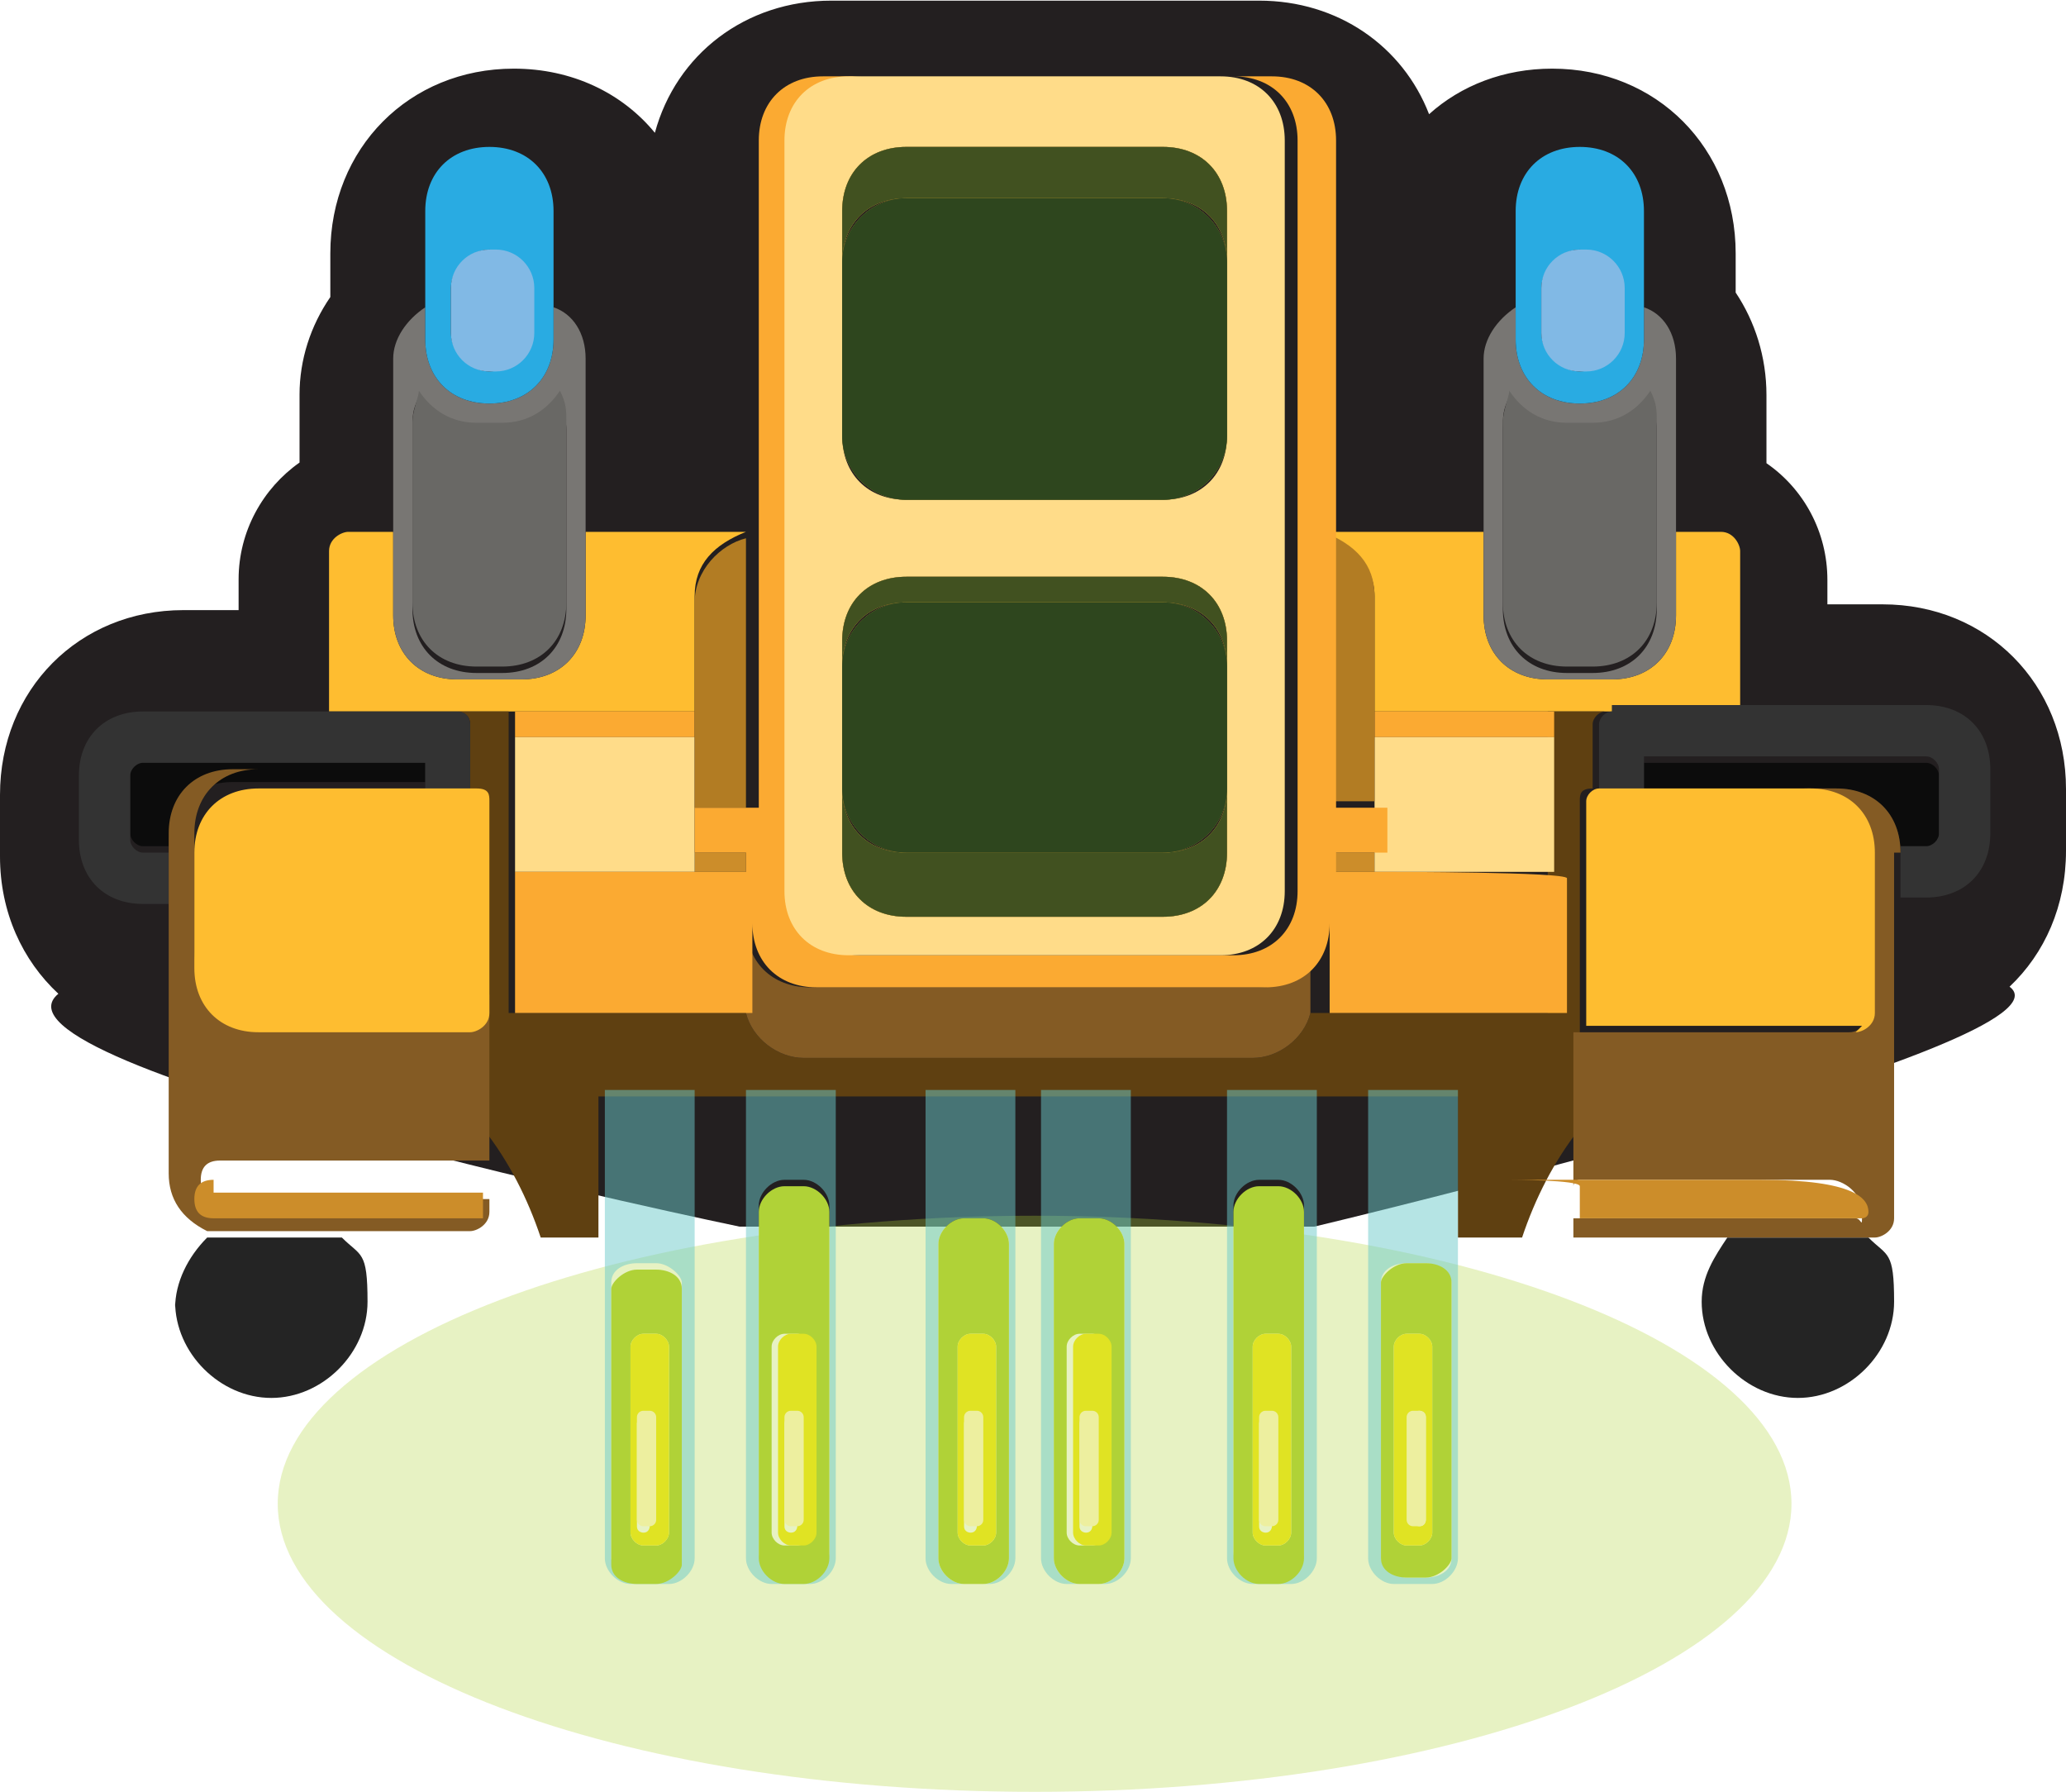
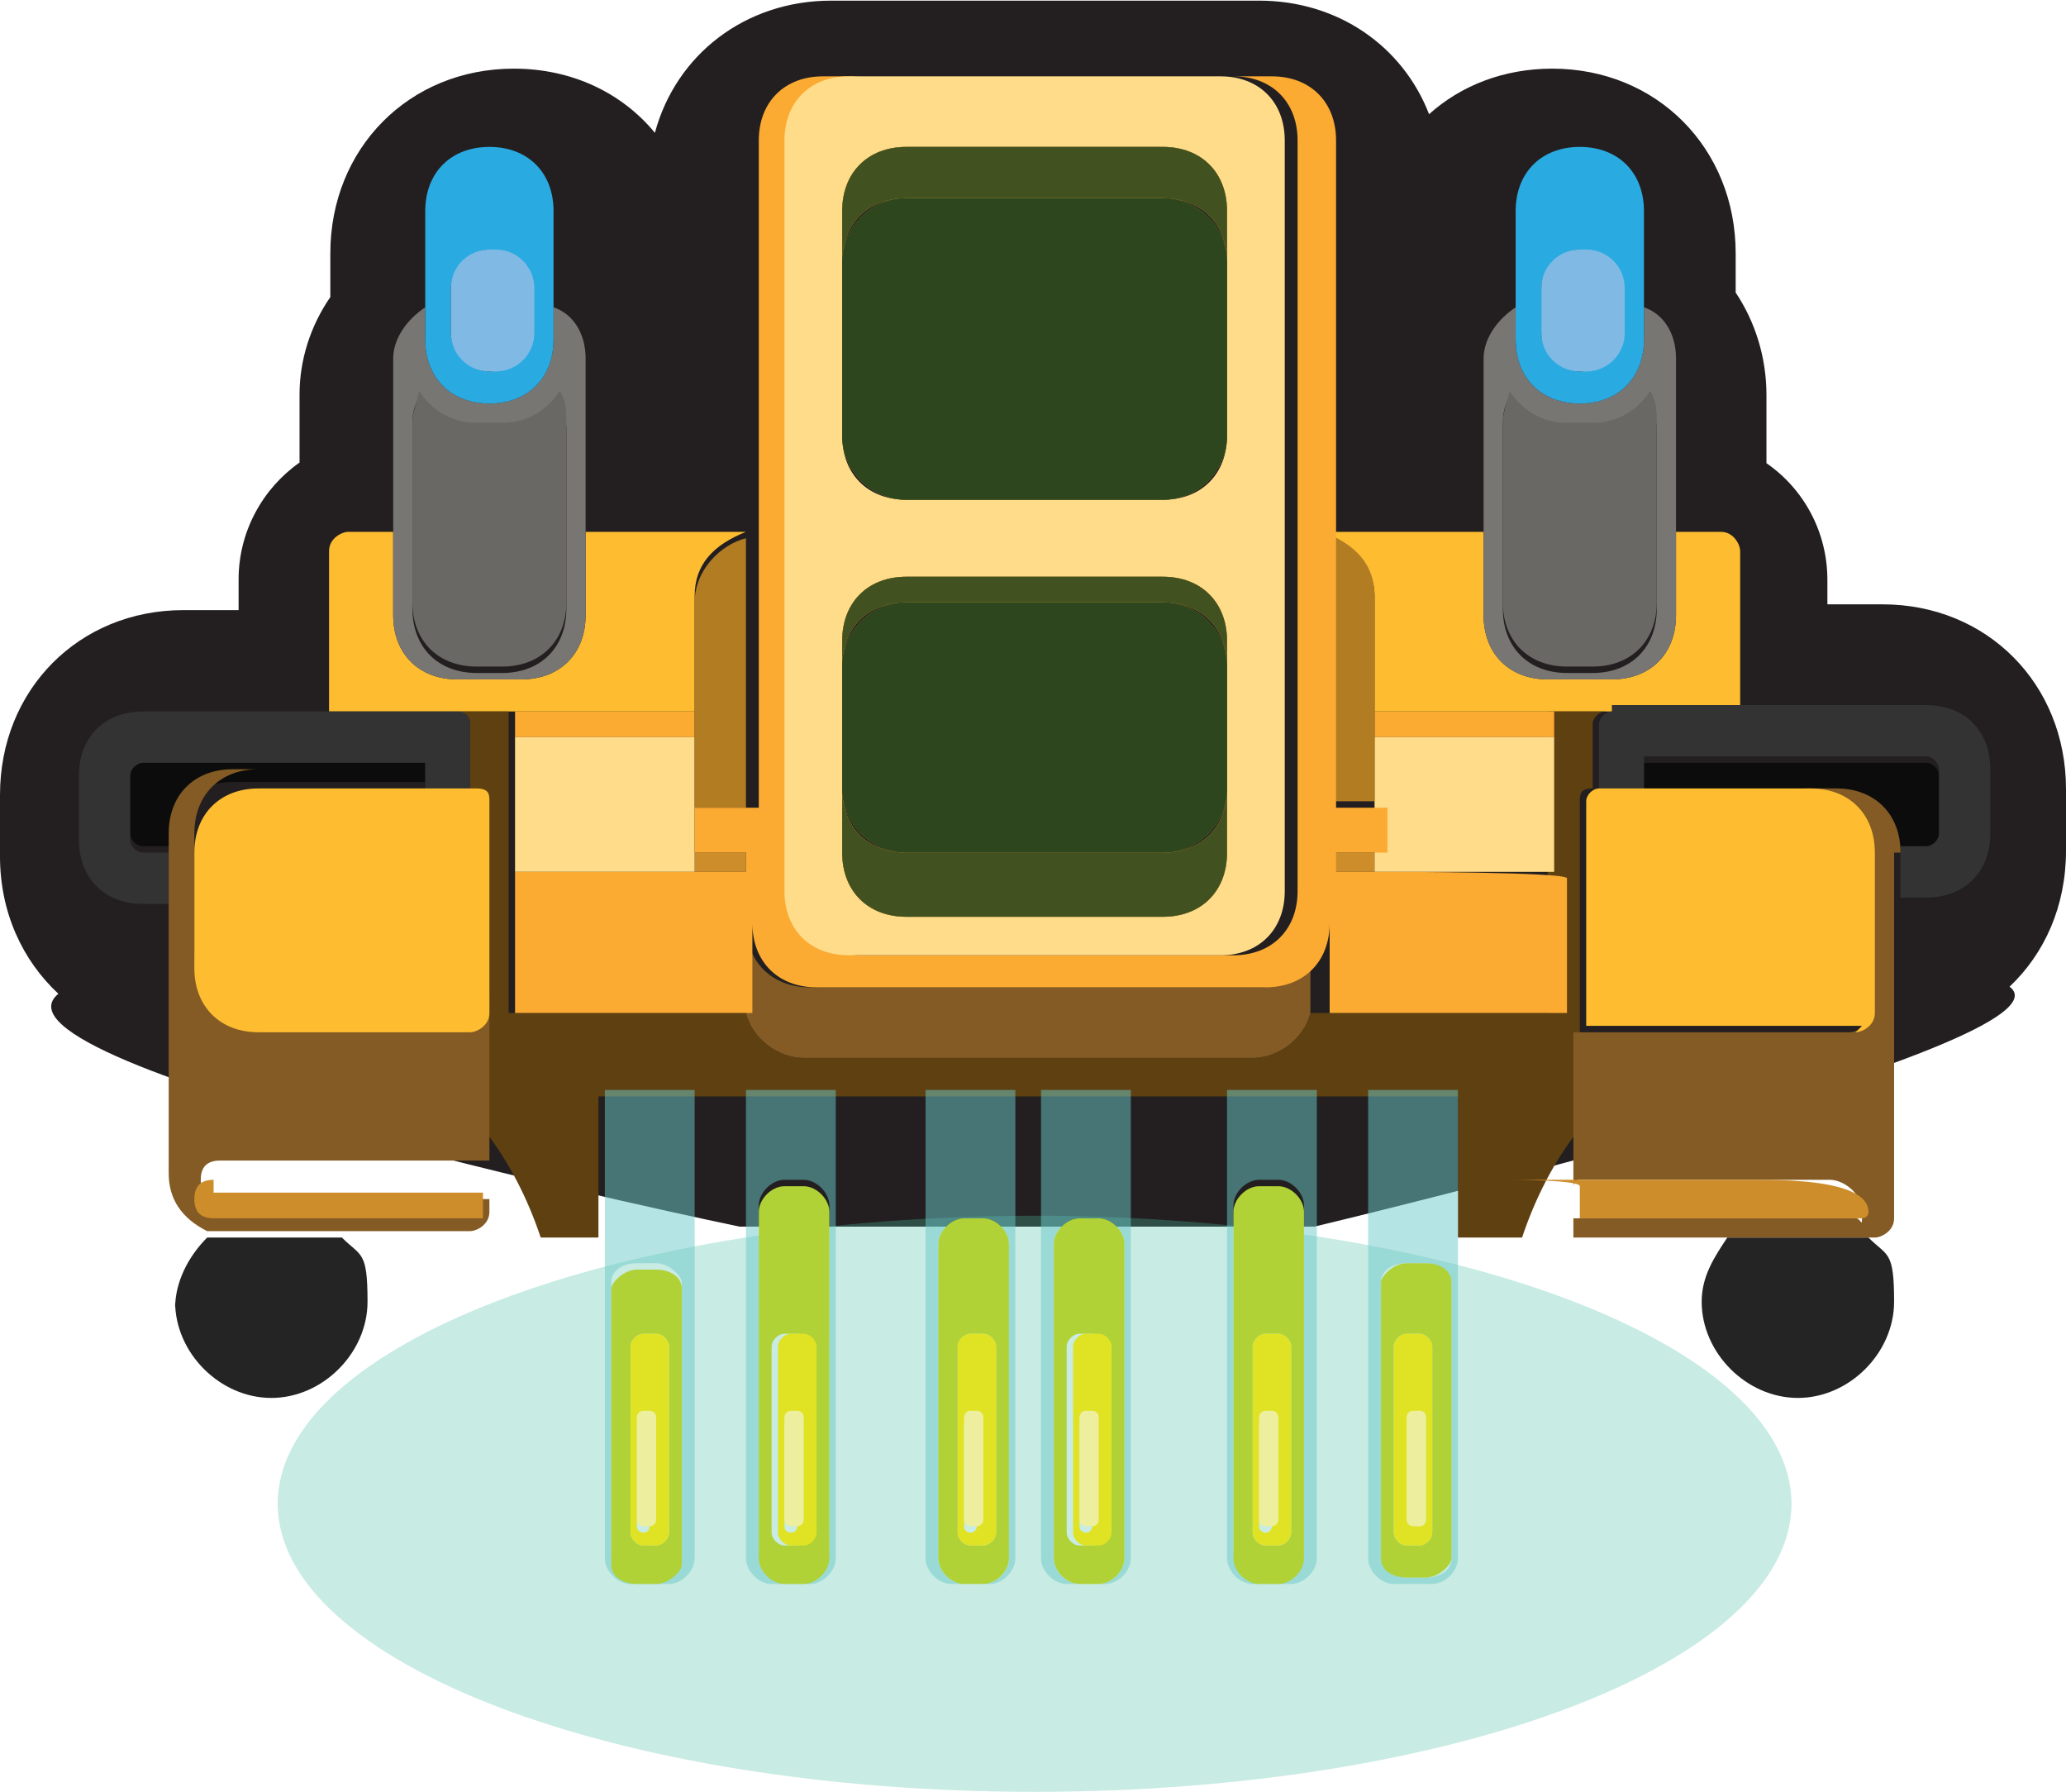
<svg xmlns="http://www.w3.org/2000/svg" id="Layer_2" overflow="visible" data-name="Layer 2" viewBox="0 0 32.21 27.93">
  <defs>
    <style>
      .cls-1 {
        fill: #2c451e;
        opacity: .9;
      }

      .cls-1, .cls-2, .cls-3 {
        isolation: isolate;
      }

      .cls-4 {
        fill: #5f4011;
      }

      .cls-5 {
-         opacity: .3;
-       }
- 
-       .cls-5, .cls-6 {
-         fill: #b0d237;
-       }
- 
-       .cls-7 {
        fill: #696865;
      }

      .cls-2 {
        fill: #6bc9ca;
        opacity: .5;
      }

-       .cls-8 {
+       .cls-6 {
        fill: #fbaa32;
      }

-       .cls-9 {
+       .cls-7 {
+         fill: #b0d237;
+       }
+ 
+       .cls-8 {
        fill: #845b24;
      }

-       .cls-10 {
+       .cls-9 {
        fill: #edef9f;
      }

+       .cls-10 {
+         fill: #242424;
+       }
+ 
      .cls-11 {
-         fill: #242424;
+         fill: #47bda1;
+         opacity: .3;
      }

      .cls-12 {
        fill: #787673;
      }

      .cls-13 {
        fill: #cc8d2a;
      }

      .cls-3 {
        fill: #231f20;
      }

      .cls-14 {
        fill: #29abe2;
      }

      .cls-15 {
        fill: #0c0c0c;
      }

      .cls-16 {
        fill: #febd30;
      }

      .cls-17 {
        fill: #b27c23;
      }

      .cls-18 {
        fill: #81b9e5;
      }

      .cls-19 {
        fill: #333;
      }

      .cls-20 {
        fill: #e0e323;
      }

      .cls-21 {
        fill: #ffdc89;
      }
    </style>
  </defs>
  <g id="Layer_1-2" data-name="Layer 1">
    <g>
      <path class="cls-3" d="M.91,15.49c-.56-.52-.91-1.27-.91-2.14v-.96c0-1.64,1.23-2.88,2.86-2.88h.86v-.48c0-.75.38-1.42.95-1.82v-1.06c0-.54.17-1.07.48-1.52v-.68c0-1.64,1.23-2.88,2.86-2.88.91,0,1.69.38,2.2,1,.33-1.22,1.41-2.06,2.75-2.06h6.67c1.23,0,2.24.71,2.65,1.77.5-.45,1.17-.71,1.92-.71,1.63,0,2.86,1.24,2.86,2.88v.61c.3.45.48,1,.48,1.6v1.06c.58.4.95,1.07.95,1.82v.38h.86c1.63,0,2.86,1.24,2.86,2.88v.96c0,.86-.33,1.6-.88,2.12,1.18.88-10.84,3.74-10.84,3.74h-8.96S-.48,16.63.91,15.49Z" />
-       <ellipse class="cls-5" cx="16.13" cy="23.44" rx="11.8" ry="4.49" />
+       <ellipse class="cls-11" cx="16.13" cy="23.44" rx="11.8" ry="4.49" />
      <path class="cls-16" d="M21.43,9.29v1.8h5.7v-2.5c0-.1-.1-.3-.3-.3h-.7v1.3c0,.6-.4,1-1,1h-1c-.6,0-1-.4-1-1v-1.3h-2.5c.4.2.8.5.8,1Z" />
      <path class="cls-16" d="M8.03,11.09h2.8v-1.8c0-.5.3-.8.8-1h-2.5v1.3c0,.6-.4,1-1,1h-1c-.6,0-1-.4-1-1v-1.3h-.7c-.1,0-.3.1-.3.3v2.5h2.9Z" />
      <path class="cls-4" d="M24.63,17.49v-5c0-.1,0-.2.2-.2v-1c0-.1.1-.2.2-.2h-.9v2.5h0v2.2h-3.7c-.1.4-.5.7-.9.7h-7c-.4,0-.8-.3-.9-.7h-3.7v-2.1h0v-2.6h-.8s.2,0,.2.2v1.1c.1,0,.2.1.2.2v5c.4.5.7,1.1.9,1.7h.9v-2.2h13.4v2.2h1c.2-.6.5-1.2.9-1.7v-.1Z" />
      <rect class="cls-13" x="10.83" y="13.29" width=".8" height=".3" />
      <rect class="cls-13" x="20.63" y="13.29" width=".8" height=".3" />
-       <path class="cls-11" d="M2.73,20.29c0,.8.7,1.5,1.5,1.5s1.5-.7,1.5-1.5-.1-.7-.4-1h-2.1c-.3.3-.5.7-.5,1.1v-.1Z" />
-       <path class="cls-11" d="M28.03,21.79c.8,0,1.5-.7,1.5-1.5s-.1-.7-.4-1h-2.2c-.2.3-.4.6-.4,1,0,.8.7,1.5,1.5,1.5Z" />
-       <rect class="cls-8" x="8.03" y="11.09" width="2.8" height=".4" />
-       <rect class="cls-8" x="21.43" y="11.09" width="2.8" height=".4" />
+       <path class="cls-10" d="M2.73,20.29c0,.8.7,1.5,1.5,1.5s1.5-.7,1.5-1.5-.1-.7-.4-1h-2.1c-.3.3-.5.7-.5,1.1v-.1Z" />
+       <path class="cls-10" d="M28.03,21.79c.8,0,1.5-.7,1.5-1.5s-.1-.7-.4-1h-2.2c-.2.3-.4.6-.4,1,0,.8.7,1.5,1.5,1.5Z" />
+       <rect class="cls-6" x="8.03" y="11.09" width="2.8" height=".4" />
+       <rect class="cls-6" x="21.43" y="11.09" width="2.8" height=".4" />
      <polygon class="cls-21" points="10.83 13.29 10.83 12.59 10.83 11.49 8.03 11.49 8.03 13.29 8.03 13.59 10.83 13.59 10.83 13.29" />
      <polygon class="cls-21" points="21.43 12.59 21.43 13.29 21.43 13.59 24.23 13.59 24.23 13.29 24.23 11.49 21.43 11.49 21.43 12.59" />
-       <path class="cls-9" d="M20.63,14.39c0,.6-.4,1-1,1h-7c-.6,0-1-.4-1-1v1.4c.1.4.5.7.9.7h7c.4,0,.8-.3.9-.7v-1.4h.2Z" />
+       <path class="cls-8" d="M20.63,14.39c0,.6-.4,1-1,1h-7c-.6,0-1-.4-1-1v1.4c.1.4.5.7.9.7h7c.4,0,.8-.3.9-.7v-1.4h.2Z" />
      <path class="cls-17" d="M21.43,11.09v-1.8c0-.5-.3-.8-.8-1v4.2h.8v-1.5.1Z" />
      <path class="cls-17" d="M10.83,12.59h.8v-4.2c-.4.1-.8.5-.8,1v3.3-.1Z" />
-       <path class="cls-8" d="M11.63,12.59h-.8v.7h.8v.3h-3.6v2.2h3.7v-1.4c0,.6.4,1,1,1h7c.6,0,1-.4,1-1v1.4h3.7v-2.1h0c0-.1-2.8-.1-2.8-.1h-.8v-.3h.8v-.7h-.8v-4.2h0V2.19c0-.6-.4-1-1-1h-.6c.6,0,1,.4,1,1v11.7c0,.6-.4,1-1,1h-5.8c-.6,0-1-.4-1-1V2.19c0-.6.4-1,1-1h-.6c-.6,0-1,.4-1,1v6.1h0v4.3h-.2Z" />
+       <path class="cls-6" d="M11.63,12.59h-.8v.7h.8v.3h-3.6v2.2h3.7v-1.4c0,.6.4,1,1,1h7c.6,0,1-.4,1-1v1.4h3.7v-2.1h0c0-.1-2.8-.1-2.8-.1h-.8v-.3h.8v-.7h-.8v-4.2h0V2.19c0-.6-.4-1-1-1h-.6c.6,0,1,.4,1,1v11.7c0,.6-.4,1-1,1h-5.8c-.6,0-1-.4-1-1V2.19c0-.6.4-1,1-1h-.6c-.6,0-1,.4-1,1v6.1h0v4.3h-.2Z" />
      <path class="cls-21" d="M12.23,2.19v11.7c0,.6.4,1,1,1h5.8c.6,0,1-.4,1-1V2.19c0-.6-.4-1-1-1h-5.8c-.6,0-1,.4-1,1ZM19.13,12.29v1c0,.6-.4,1-1,1h-4c-.6,0-1-.4-1-1v-3.3c0-.6.4-1,1-1h4c.6,0,1,.4,1,1v2.3ZM13.13,4.09v-.8c0-.6.4-1,1-1h4c.6,0,1,.4,1,1v3.5c0,.6-.4,1-1,1h-4c-.6,0-1-.4-1-1v-2.7Z" />
      <path class="cls-16" d="M14.13,3.09h4c.6,0,1,.4,1,1v-.8c0-.6-.4-1-1-1h-4c-.6,0-1,.4-1,1v.8c0-.6.4-1,1-1Z" />
      <path class="cls-1" d="M14.13,3.09h4c.6,0,1,.4,1,1v-.8c0-.6-.4-1-1-1h-4c-.6,0-1,.4-1,1v.8c0-.6.4-1,1-1Z" />
      <rect class="cls-16" x="13.13" y="3.09" width="6" height="4.7" rx="1" ry="1" />
      <rect class="cls-1" x="13.13" y="3.09" width="6" height="4.7" rx="1" ry="1" />
      <rect class="cls-1" x="13.13" y="3.09" width="6" height="4.7" rx="1" ry="1" />
      <path class="cls-16" d="M18.13,13.29h-4c-.6,0-1-.4-1-1v1c0,.6.4,1,1,1h4c.6,0,1-.4,1-1v-1c0,.6-.4,1-1,1Z" />
      <path class="cls-1" d="M18.13,13.29h-4c-.6,0-1-.4-1-1v1c0,.6.4,1,1,1h4c.6,0,1-.4,1-1v-1c0,.6-.4,1-1,1Z" />
      <path class="cls-16" d="M14.13,9.39h4c.6,0,1,.4,1,1v-.4c0-.6-.4-1-1-1h-4c-.6,0-1,.4-1,1v.4c0-.6.4-1,1-1Z" />
      <path class="cls-1" d="M14.13,9.39h4c.6,0,1,.4,1,1v-.4c0-.6-.4-1-1-1h-4c-.6,0-1,.4-1,1v.4c0-.6.4-1,1-1Z" />
      <rect class="cls-16" x="13.13" y="9.39" width="6" height="3.9" rx="1" ry="1" />
      <rect class="cls-1" x="13.13" y="9.39" width="6" height="3.9" rx="1" ry="1" />
      <rect class="cls-1" x="13.13" y="9.39" width="6" height="3.9" rx="1" ry="1" />
      <path class="cls-15" d="M6.63,12.29v-.5H2.23c-.1,0-.2.1-.2.2v1c0,.1.1.2.2.2h.4c0-.6.4-1,1-1h3v.1Z" />
      <path class="cls-19" d="M2.23,13.29c-.1,0-.2-.1-.2-.2v-1c0-.1.1-.2.2-.2h4.4v.5h.7v-1.1s0-.2-.2-.2H2.23c-.6,0-1,.4-1,1v1c0,.6.4,1,1,1h.4v-.8h-.4Z" />
      <path class="cls-15" d="M28.13,12.29h.5c.6,0,1,.4,1,1h.4c.1,0,.2-.1.2-.2v-1c0-.1-.1-.2-.2-.2h-4.4v.5h2.5v-.1Z" />
      <path class="cls-19" d="M25.13,11.09c-.1,0-.2.1-.2.2v1h.7v-.5h4.4c.1,0,.2.1.2.2v1c0,.1-.1.2-.2.2h-.4v.8h.4c.6,0,1-.4,1-1v-1c0-.6-.4-1-1-1h-4.9v.1Z" />
-       <path class="cls-9" d="M2.63,17.49v.8c0,.4.2.7.6.9h4.1c.1,0,.3-.1.3-.3v-.2H3.43c-.2,0-.3-.1-.3-.3s.1-.3.3-.3h4.2v-2.6c0,.1-.1.3-.3.3h-3.3c-.6,0-1-.4-1-1v-1.8c0-.6.4-1,1-1h-.4c-.6,0-1,.4-1,1h0v4.5Z" />
-       <path class="cls-9" d="M29.63,13.29c0-.6-.4-1-1-1h-.5c.6,0,1,.4,1,1v2.5c0,.1-.1.3-.3.3h-4.3v2.4s0-.1.1-.1h3.9c.2,0,.5.2.5.5s0,.1-.1.1h-4.4v.3h4.7c.1,0,.3-.1.3-.3v-5.7h.1Z" />
+       <path class="cls-8" d="M2.63,17.49v.8c0,.4.2.7.6.9h4.1c.1,0,.3-.1.3-.3v-.2H3.43c-.2,0-.3-.1-.3-.3s.1-.3.3-.3h4.2v-2.6c0,.1-.1.3-.3.3h-3.3c-.6,0-1-.4-1-1v-1.8c0-.6.4-1,1-1h-.4c-.6,0-1,.4-1,1h0v4.5Z" />
+       <path class="cls-8" d="M29.63,13.29c0-.6-.4-1-1-1h-.5c.6,0,1,.4,1,1v2.5c0,.1-.1.3-.3.3h-4.3v2.4s0-.1.1-.1h3.9c.2,0,.5.2.5.5s0,.1-.1.1h-4.4v.3h4.7c.1,0,.3-.1.3-.3v-5.7h.1Z" />
      <path class="cls-16" d="M6.63,12.29h-2.6c-.6,0-1,.4-1,1v1.8c0,.6.4,1,1,1h3.3c.1,0,.3-.1.3-.3v-3.3c0-.1,0-.2-.2-.2h-.8Z" />
      <path class="cls-16" d="M28.93,16.09c.1,0,.3-.1.3-.3v-2.5c0-.6-.4-1-1-1h-3.3c-.1,0-.2.1-.2.2v3.5h4.3l-.1.1Z" />
      <path class="cls-13" d="M3.33,18.39c-.2,0-.3.1-.3.3s.1.3.3.3h4.2v-.4H3.33v-.2Z" />
      <path class="cls-13" d="M29.03,18.99s.1,0,.1-.1c0-.2-.2-.5-1.68-.5h-3.9s1.08,0,1.08.1v.5h4.4Z" />
      <path class="cls-12" d="M24.13,10.59h1c.6,0,1-.4,1-1v-4c0-.4-.2-.7-.5-.8v.5c0,.6-.4,1-1,1h0c-.6,0-1-.4-1-1v-.5c-.3.2-.5.5-.5.8v4c0,.6.4,1,1,1ZM23.53,6.19c.2.3.5.5.9.5h.4c.4,0,.7-.2.9-.5,0,.1.1.3.1.5v2.8c0,.6-.4,1-1,1h-.4c-.6,0-1-.4-1-1v-2.8c0-.2,0-.3.1-.5Z" />
      <path class="cls-12" d="M7.13,10.59h1c.6,0,1-.4,1-1v-4c0-.4-.2-.7-.5-.8v.5c0,.6-.4,1-1,1h0c-.6,0-1-.4-1-1v-.5c-.3.2-.5.5-.5.8v4c0,.6.4,1,1,1ZM6.53,6.19c.2.3.5.5.9.5h.4c.4,0,.7-.2.9-.5,0,.1.1.3.1.5v2.8c0,.6-.4,1-1,1h-.4c-.6,0-1-.4-1-1v-2.8c0-.2,0-.3.1-.5Z" />
-       <path class="cls-7" d="M6.43,9.39c0,.6.4,1,1,1h.4c.6,0,1-.4,1-1v-2.8c0-.2,0-.3-.1-.5-.2.3-.5.5-.9.5h-.4c-.4,0-.7-.2-.9-.5,0,.1-.1.3-.1.5v2.8Z" />
-       <path class="cls-7" d="M23.43,9.39c0,.6.4,1,1,1h.4c.6,0,1-.4,1-1v-2.8c0-.2,0-.3-.1-.5-.2.3-.5.5-.9.5h-.4c-.4,0-.7-.2-.9-.5,0,.1-.1.3-.1.5v2.8Z" />
+       <path class="cls-5" d="M6.43,9.39c0,.6.4,1,1,1h.4c.6,0,1-.4,1-1v-2.8c0-.2,0-.3-.1-.5-.2.3-.5.5-.9.5h-.4c-.4,0-.7-.2-.9-.5,0,.1-.1.3-.1.5v2.8Z" />
+       <path class="cls-5" d="M23.43,9.39c0,.6.4,1,1,1h.4c.6,0,1-.4,1-1v-2.8c0-.2,0-.3-.1-.5-.2.3-.5.5-.9.5h-.4c-.4,0-.7-.2-.9-.5,0,.1-.1.3-.1.5v2.8Z" />
      <path class="cls-14" d="M7.63,6.29h0c.6,0,1-.4,1-1v-2c0-.6-.4-1-1-1h0c-.6,0-1,.4-1,1v2c0,.6.4,1,1,1ZM7.63,3.89h0c.3,0,.6.3.6.6v.7c0,.3-.3.6-.6.6h0c-.3,0-.6-.3-.6-.6v-.7c0-.3.3-.6.6-.6Z" />
      <path class="cls-14" d="M24.63,6.29h0c.6,0,1-.4,1-1v-2c0-.6-.4-1-1-1h0c-.6,0-1,.4-1,1v2c0,.6.4,1,1,1ZM24.63,3.89h0c.3,0,.6.3.6.6v.7c0,.3-.3.6-.6.6h0c-.3,0-.6-.3-.6-.6v-.7c0-.3.3-.6.6-.6Z" />
      <rect class="cls-18" x="7.03" y="3.89" width="1.3" height="1.9" rx=".6" ry=".6" />
      <rect class="cls-18" x="24.03" y="3.89" width="1.3" height="1.9" rx=".6" ry=".6" />
      <path class="cls-2" d="M9.43,19.29v5c0,.2.2.4.4.4h.6c.2,0,.4-.2.4-.4v-7.3h-1.4v2.3h0ZM9.53,19.99c0-.2.2-.3.4-.3h.3c.2,0,.4.2.4.3v4.3c0,.2-.2.3-.4.3h-.3c-.2,0-.4-.2-.4-.3v-4.3Z" />
-       <path class="cls-6" d="M9.93,24.69h.3c.2,0,.4-.2.4-.3v-4.3c0-.2-.2-.3-.4-.3h-.3c-.2,0-.4.2-.4.3v4.3c0,.2.2.3.4.3ZM9.83,20.99c0-.1.1-.2.2-.2h.2c.1,0,.2.1.2.2v2.9c0,.1-.1.2-.2.2h-.2c-.1,0-.2-.1-.2-.2v-2.9Z" />
+       <path class="cls-7" d="M9.93,24.69h.3c.2,0,.4-.2.4-.3v-4.3c0-.2-.2-.3-.4-.3h-.3c-.2,0-.4.2-.4.3v4.3c0,.2.2.3.4.3ZM9.83,20.99c0-.1.1-.2.2-.2h.2c.1,0,.2.1.2.2v2.9c0,.1-.1.2-.2.2h-.2c-.1,0-.2-.1-.2-.2v-2.9Z" />
      <path class="cls-20" d="M10.03,24.09h.2c.1,0,.2-.1.2-.2v-2.9c0-.1-.1-.2-.2-.2h-.2c-.1,0-.2.1-.2.2v2.9c0,.1.1.2.2.2ZM9.93,22.19s0-.1.1-.1h0s.1,0,.1.1v1.6s0,.1-.1.1h0s-.1,0-.1-.1v-1.6Z" />
-       <rect class="cls-10" x="9.93" y="21.99" width=".3" height="1.8" rx=".1" ry=".1" />
+       <rect class="cls-9" x="9.93" y="21.99" width=".3" height="1.8" rx=".1" ry=".1" />
      <path class="cls-2" d="M21.33,16.99v7.3c0,.2.2.4.4.4h.6c.2,0,.4-.2.4-.4v-7.3h-1.4ZM22.63,24.29c0,.2-.2.3-.4.3h-.3c-.2,0-.4-.2-.4-.3v-4.3c0-.2.2-.3.4-.3h.3c.2,0,.4.2.4.3v4.3Z" />
-       <path class="cls-6" d="M22.23,19.69h-.3c-.2,0-.4.2-.4.3v4.3c0,.2.2.3.4.3h.3c.2,0,.4-.2.4-.3v-4.3c0-.2-.2-.3-.4-.3ZM22.33,23.89c0,.1-.1.2-.2.2h-.2c-.1,0-.2-.1-.2-.2v-2.9c0-.1.1-.2.2-.2h.2c.1,0,.2.1.2.2v2.9Z" />
+       <path class="cls-7" d="M22.23,19.69h-.3c-.2,0-.4.2-.4.3v4.3c0,.2.2.3.4.3h.3c.2,0,.4-.2.4-.3v-4.3c0-.2-.2-.3-.4-.3ZM22.33,23.89c0,.1-.1.2-.2.2h-.2c-.1,0-.2-.1-.2-.2v-2.9c0-.1.1-.2.2-.2h.2c.1,0,.2.1.2.2v2.9Z" />
      <path class="cls-20" d="M22.13,20.79h-.2c-.1,0-.2.1-.2.2v2.9c0,.1.1.2.2.2h.2c.1,0,.2-.1.2-.2v-2.9c0-.1-.1-.2-.2-.2ZM22.23,23.69s0,.1-.1.1h0s-.1,0-.1-.1v-1.6s0-.1.1-.1h0s.1,0,.1.1v1.6Z" />
-       <rect class="cls-10" x="21.93" y="21.99" width=".3" height="1.8" rx=".1" ry=".1" />
+       <rect class="cls-9" x="21.93" y="21.99" width=".3" height="1.8" rx=".1" ry=".1" />
      <path class="cls-2" d="M16.23,24.29c0,.2.2.4.4.4h.6c.2,0,.4-.2.4-.4v-7.3h-1.4v7.3ZM16.43,19.39c0-.2.2-.4.4-.4h.3c.2,0,.4.2.4.4v4.9c0,.2-.2.4-.4.4h-.3c-.2,0-.4-.2-.4-.4v-4.9Z" />
-       <path class="cls-6" d="M16.83,24.69h.3c.2,0,.4-.2.4-.4v-4.9c0-.2-.2-.4-.4-.4h-.3c-.2,0-.4.2-.4.4v4.9c0,.2.2.4.4.4ZM16.63,20.99c0-.1.1-.2.2-.2h.2c.1,0,.2.1.2.2v2.9c0,.1-.1.2-.2.2h-.2c-.1,0-.2-.1-.2-.2v-2.9Z" />
+       <path class="cls-7" d="M16.83,24.69h.3c.2,0,.4-.2.4-.4v-4.9c0-.2-.2-.4-.4-.4h-.3c-.2,0-.4.2-.4.4v4.9c0,.2.2.4.4.4ZM16.63,20.99c0-.1.1-.2.2-.2h.2c.1,0,.2.1.2.2v2.9c0,.1-.1.2-.2.2h-.2c-.1,0-.2-.1-.2-.2v-2.9Z" />
      <path class="cls-20" d="M16.93,24.09h.2c.1,0,.2-.1.2-.2v-2.9c0-.1-.1-.2-.2-.2h-.2c-.1,0-.2.1-.2.2v2.9c0,.1.1.2.2.2ZM16.83,22.19s0-.1.1-.1h0s.1,0,.1.1v1.6s0,.1-.1.1h0s-.1,0-.1-.1v-1.6Z" />
-       <rect class="cls-10" x="16.83" y="21.99" width=".3" height="1.8" rx=".1" ry=".1" />
+       <rect class="cls-9" x="16.83" y="21.99" width=".3" height="1.8" rx=".1" ry=".1" />
      <path class="cls-2" d="M14.43,24.29c0,.2.2.4.4.4h.6c.2,0,.4-.2.4-.4v-7.3h-1.4v7.3ZM14.63,19.39c0-.2.2-.4.4-.4h.3c.2,0,.4.2.4.4v4.9c0,.2-.2.4-.4.4h-.3c-.2,0-.4-.2-.4-.4v-4.9Z" />
-       <path class="cls-6" d="M15.03,24.69h.3c.2,0,.4-.2.4-.4v-4.9c0-.2-.2-.4-.4-.4h-.3c-.2,0-.4.2-.4.4v4.9c0,.2.2.4.4.4ZM14.93,20.99c0-.1.1-.2.2-.2h.2c.1,0,.2.1.2.2v2.9c0,.1-.1.2-.2.2h-.2c-.1,0-.2-.1-.2-.2v-2.9Z" />
+       <path class="cls-7" d="M15.03,24.69h.3c.2,0,.4-.2.4-.4v-4.9c0-.2-.2-.4-.4-.4h-.3c-.2,0-.4.2-.4.4v4.9c0,.2.2.4.4.4ZM14.93,20.99c0-.1.1-.2.2-.2h.2c.1,0,.2.1.2.2v2.9c0,.1-.1.2-.2.2h-.2c-.1,0-.2-.1-.2-.2v-2.9Z" />
      <path class="cls-20" d="M15.13,24.09h.2c.1,0,.2-.1.2-.2v-2.9c0-.1-.1-.2-.2-.2h-.2c-.1,0-.2.1-.2.2v2.9c0,.1.1.2.2.2ZM15.03,22.19s0-.1.1-.1h0s.1,0,.1.1v1.6s0,.1-.1.1h0s-.1,0-.1-.1v-1.6Z" />
-       <rect class="cls-10" x="15.03" y="21.99" width=".3" height="1.8" rx=".1" ry=".1" />
+       <rect class="cls-9" x="15.03" y="21.99" width=".3" height="1.8" rx=".1" ry=".1" />
      <path class="cls-2" d="M11.63,24.29c0,.2.2.4.4.4h.6c.2,0,.4-.2.4-.4v-7.3h-1.4v7.3ZM11.83,18.79c0-.2.2-.4.4-.4h.3c.2,0,.4.2.4.4v5.4c0,.2-.2.4-.4.4h-.3c-.2,0-.4-.2-.4-.4v-5.4Z" />
-       <path class="cls-6" d="M12.23,24.69h.3c.2,0,.4-.2.4-.4v-5.4c0-.2-.2-.4-.4-.4h-.3c-.2,0-.4.2-.4.4v5.4c0,.2.2.4.4.4ZM12.03,20.99c0-.1.1-.2.2-.2h.2c.1,0,.2.1.2.2v2.9c0,.1-.1.2-.2.2h-.2c-.1,0-.2-.1-.2-.2v-2.9Z" />
+       <path class="cls-7" d="M12.23,24.69h.3c.2,0,.4-.2.4-.4v-5.4c0-.2-.2-.4-.4-.4h-.3c-.2,0-.4.2-.4.4v5.4c0,.2.2.4.4.4ZM12.03,20.99c0-.1.1-.2.2-.2h.2c.1,0,.2.1.2.2v2.9c0,.1-.1.2-.2.2h-.2c-.1,0-.2-.1-.2-.2v-2.9Z" />
      <path class="cls-20" d="M12.33,24.09h.2c.1,0,.2-.1.2-.2v-2.9c0-.1-.1-.2-.2-.2h-.2c-.1,0-.2.1-.2.2v2.9c0,.1.1.2.2.2ZM12.23,22.19s0-.1.1-.1h0s.1,0,.1.1v1.6s0,.1-.1.1h0s-.1,0-.1-.1v-1.6Z" />
-       <rect class="cls-10" x="12.23" y="21.99" width=".3" height="1.8" rx=".1" ry=".1" />
+       <rect class="cls-9" x="12.23" y="21.99" width=".3" height="1.8" rx=".1" ry=".1" />
      <path class="cls-2" d="M19.13,24.29c0,.2.2.4.4.4h.6c.2,0,.4-.2.4-.4v-7.3h-1.4v7.3ZM19.23,18.79c0-.2.2-.4.4-.4h.3c.2,0,.4.2.4.4v5.4c0,.2-.2.4-.4.4h-.3c-.2,0-.4-.2-.4-.4v-5.4Z" />
-       <path class="cls-6" d="M19.63,24.69h.3c.2,0,.4-.2.4-.4v-5.4c0-.2-.2-.4-.4-.4h-.3c-.2,0-.4.2-.4.4v5.4c0,.2.2.4.4.4ZM19.53,20.99c0-.1.1-.2.2-.2h.2c.1,0,.2.1.2.2v2.9c0,.1-.1.2-.2.2h-.2c-.1,0-.2-.1-.2-.2v-2.9Z" />
+       <path class="cls-7" d="M19.63,24.69h.3c.2,0,.4-.2.4-.4v-5.4c0-.2-.2-.4-.4-.4h-.3c-.2,0-.4.2-.4.4v5.4c0,.2.2.4.4.4ZM19.53,20.99c0-.1.1-.2.2-.2h.2c.1,0,.2.1.2.2v2.9c0,.1-.1.2-.2.2h-.2c-.1,0-.2-.1-.2-.2v-2.9Z" />
      <path class="cls-20" d="M19.73,24.09h.2c.1,0,.2-.1.2-.2v-2.9c0-.1-.1-.2-.2-.2h-.2c-.1,0-.2.1-.2.2v2.9c0,.1.1.2.2.2ZM19.63,22.19s0-.1.1-.1h0s.1,0,.1.1v1.6s0,.1-.1.1h0s-.1,0-.1-.1v-1.6Z" />
-       <rect class="cls-10" x="19.63" y="21.99" width=".3" height="1.8" rx=".1" ry=".1" />
+       <rect class="cls-9" x="19.63" y="21.99" width=".3" height="1.8" rx=".1" ry=".1" />
    </g>
  </g>
</svg>
